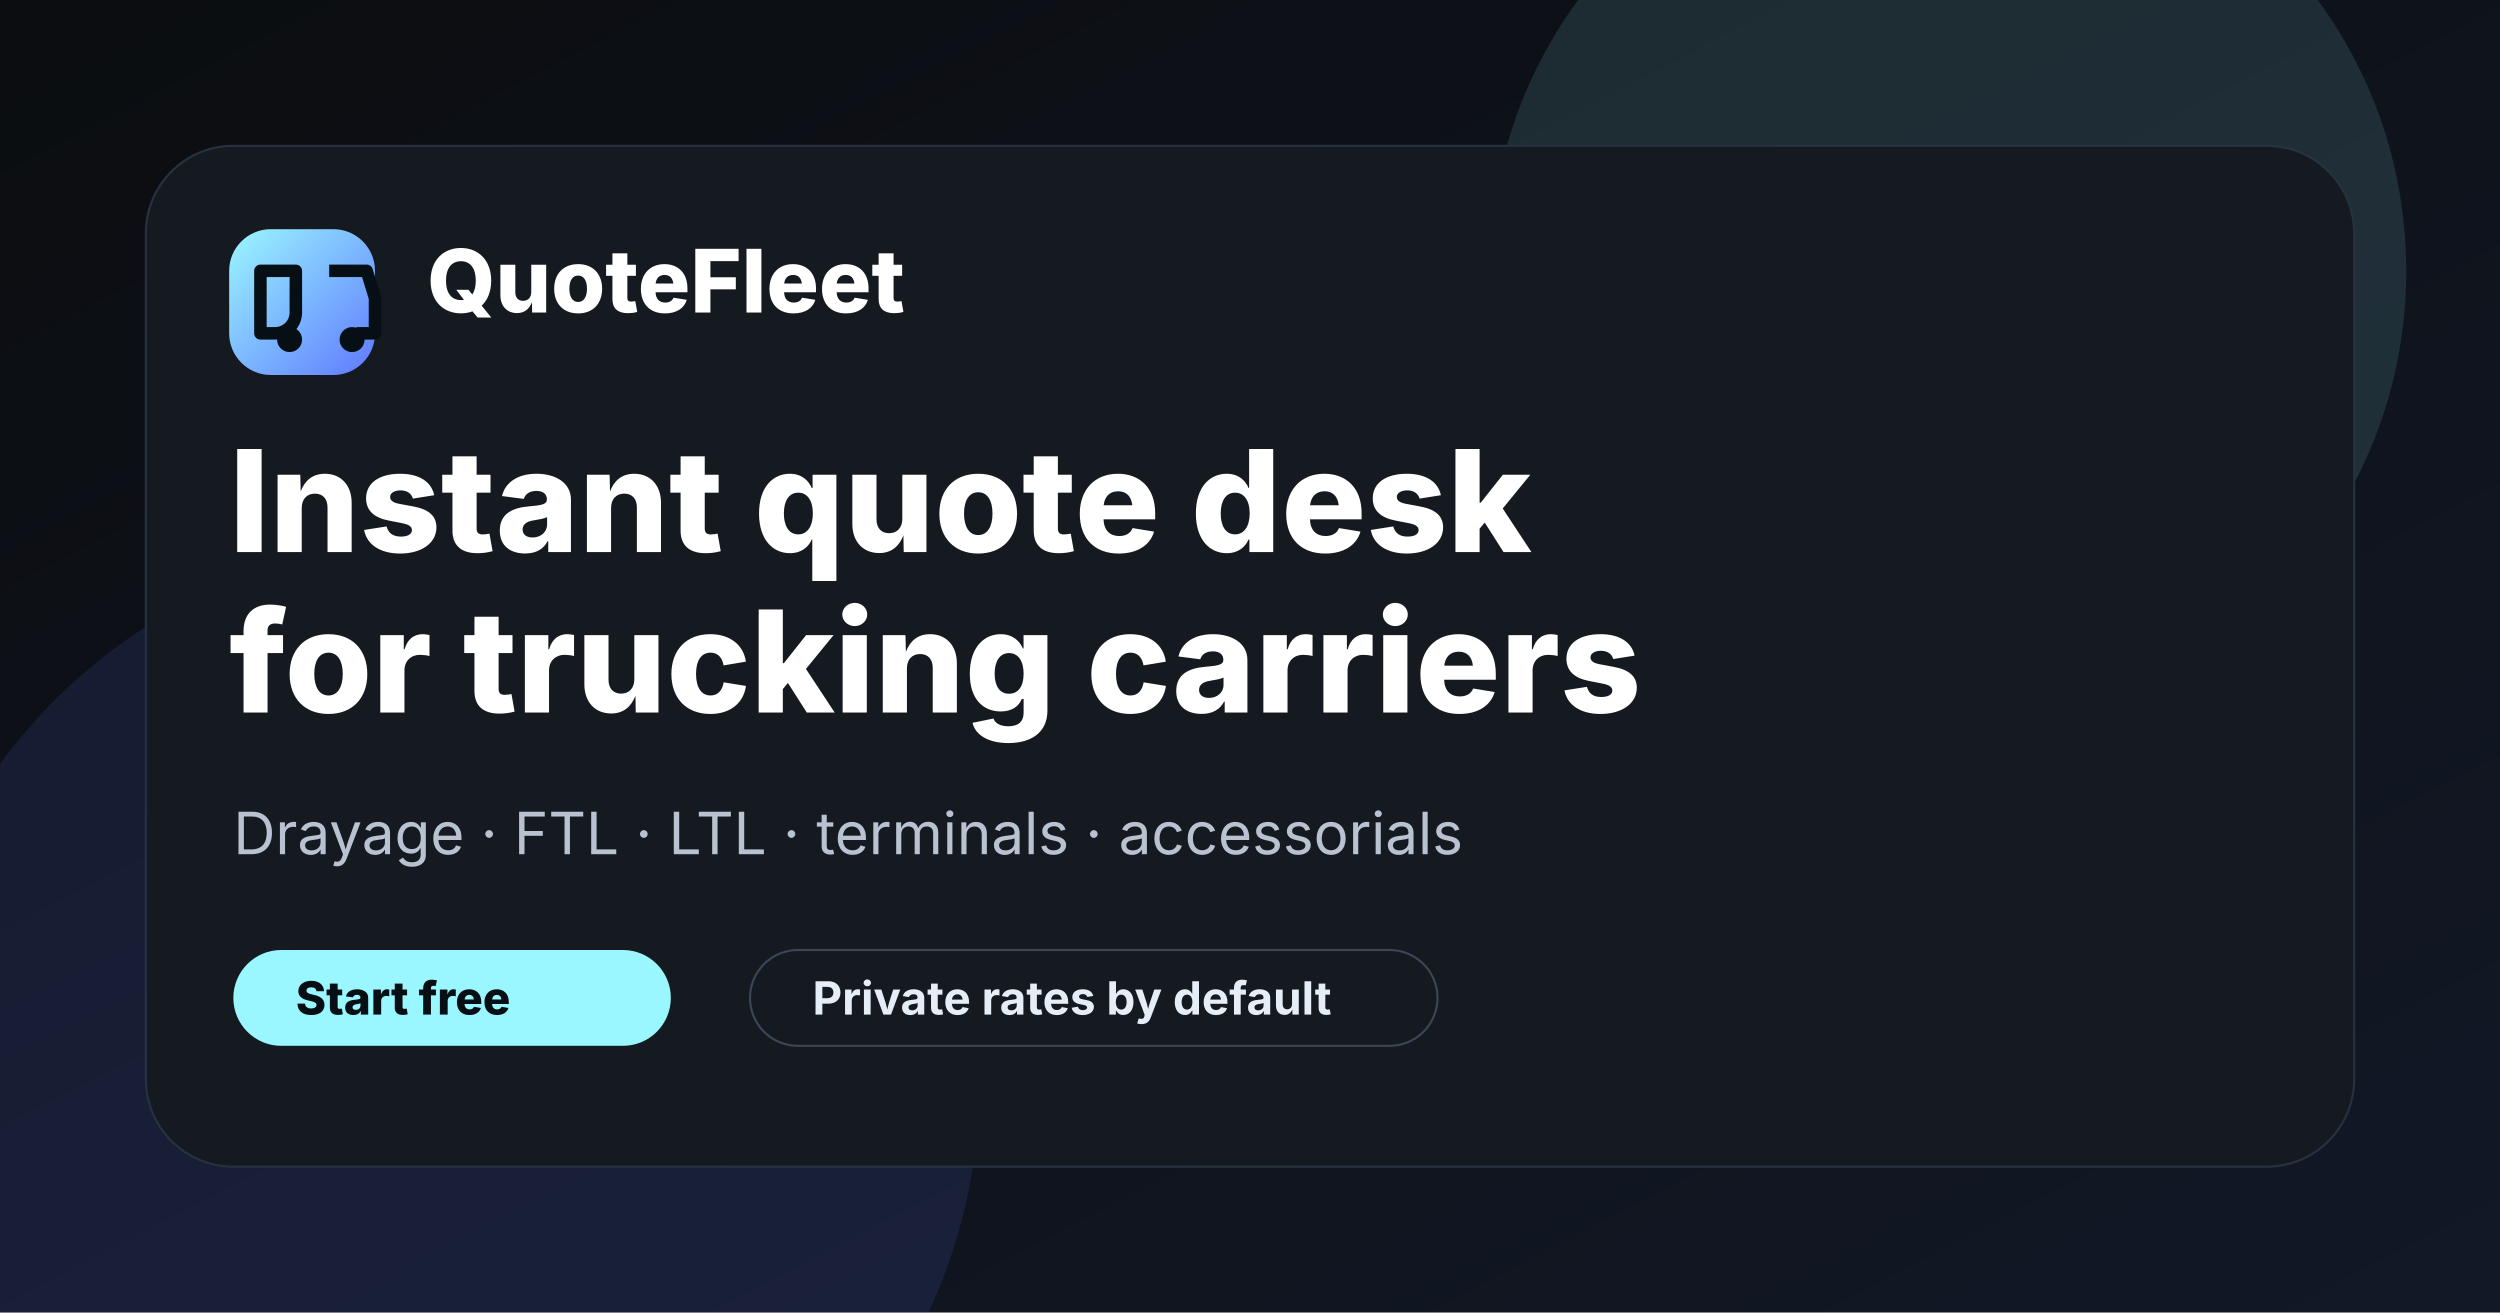
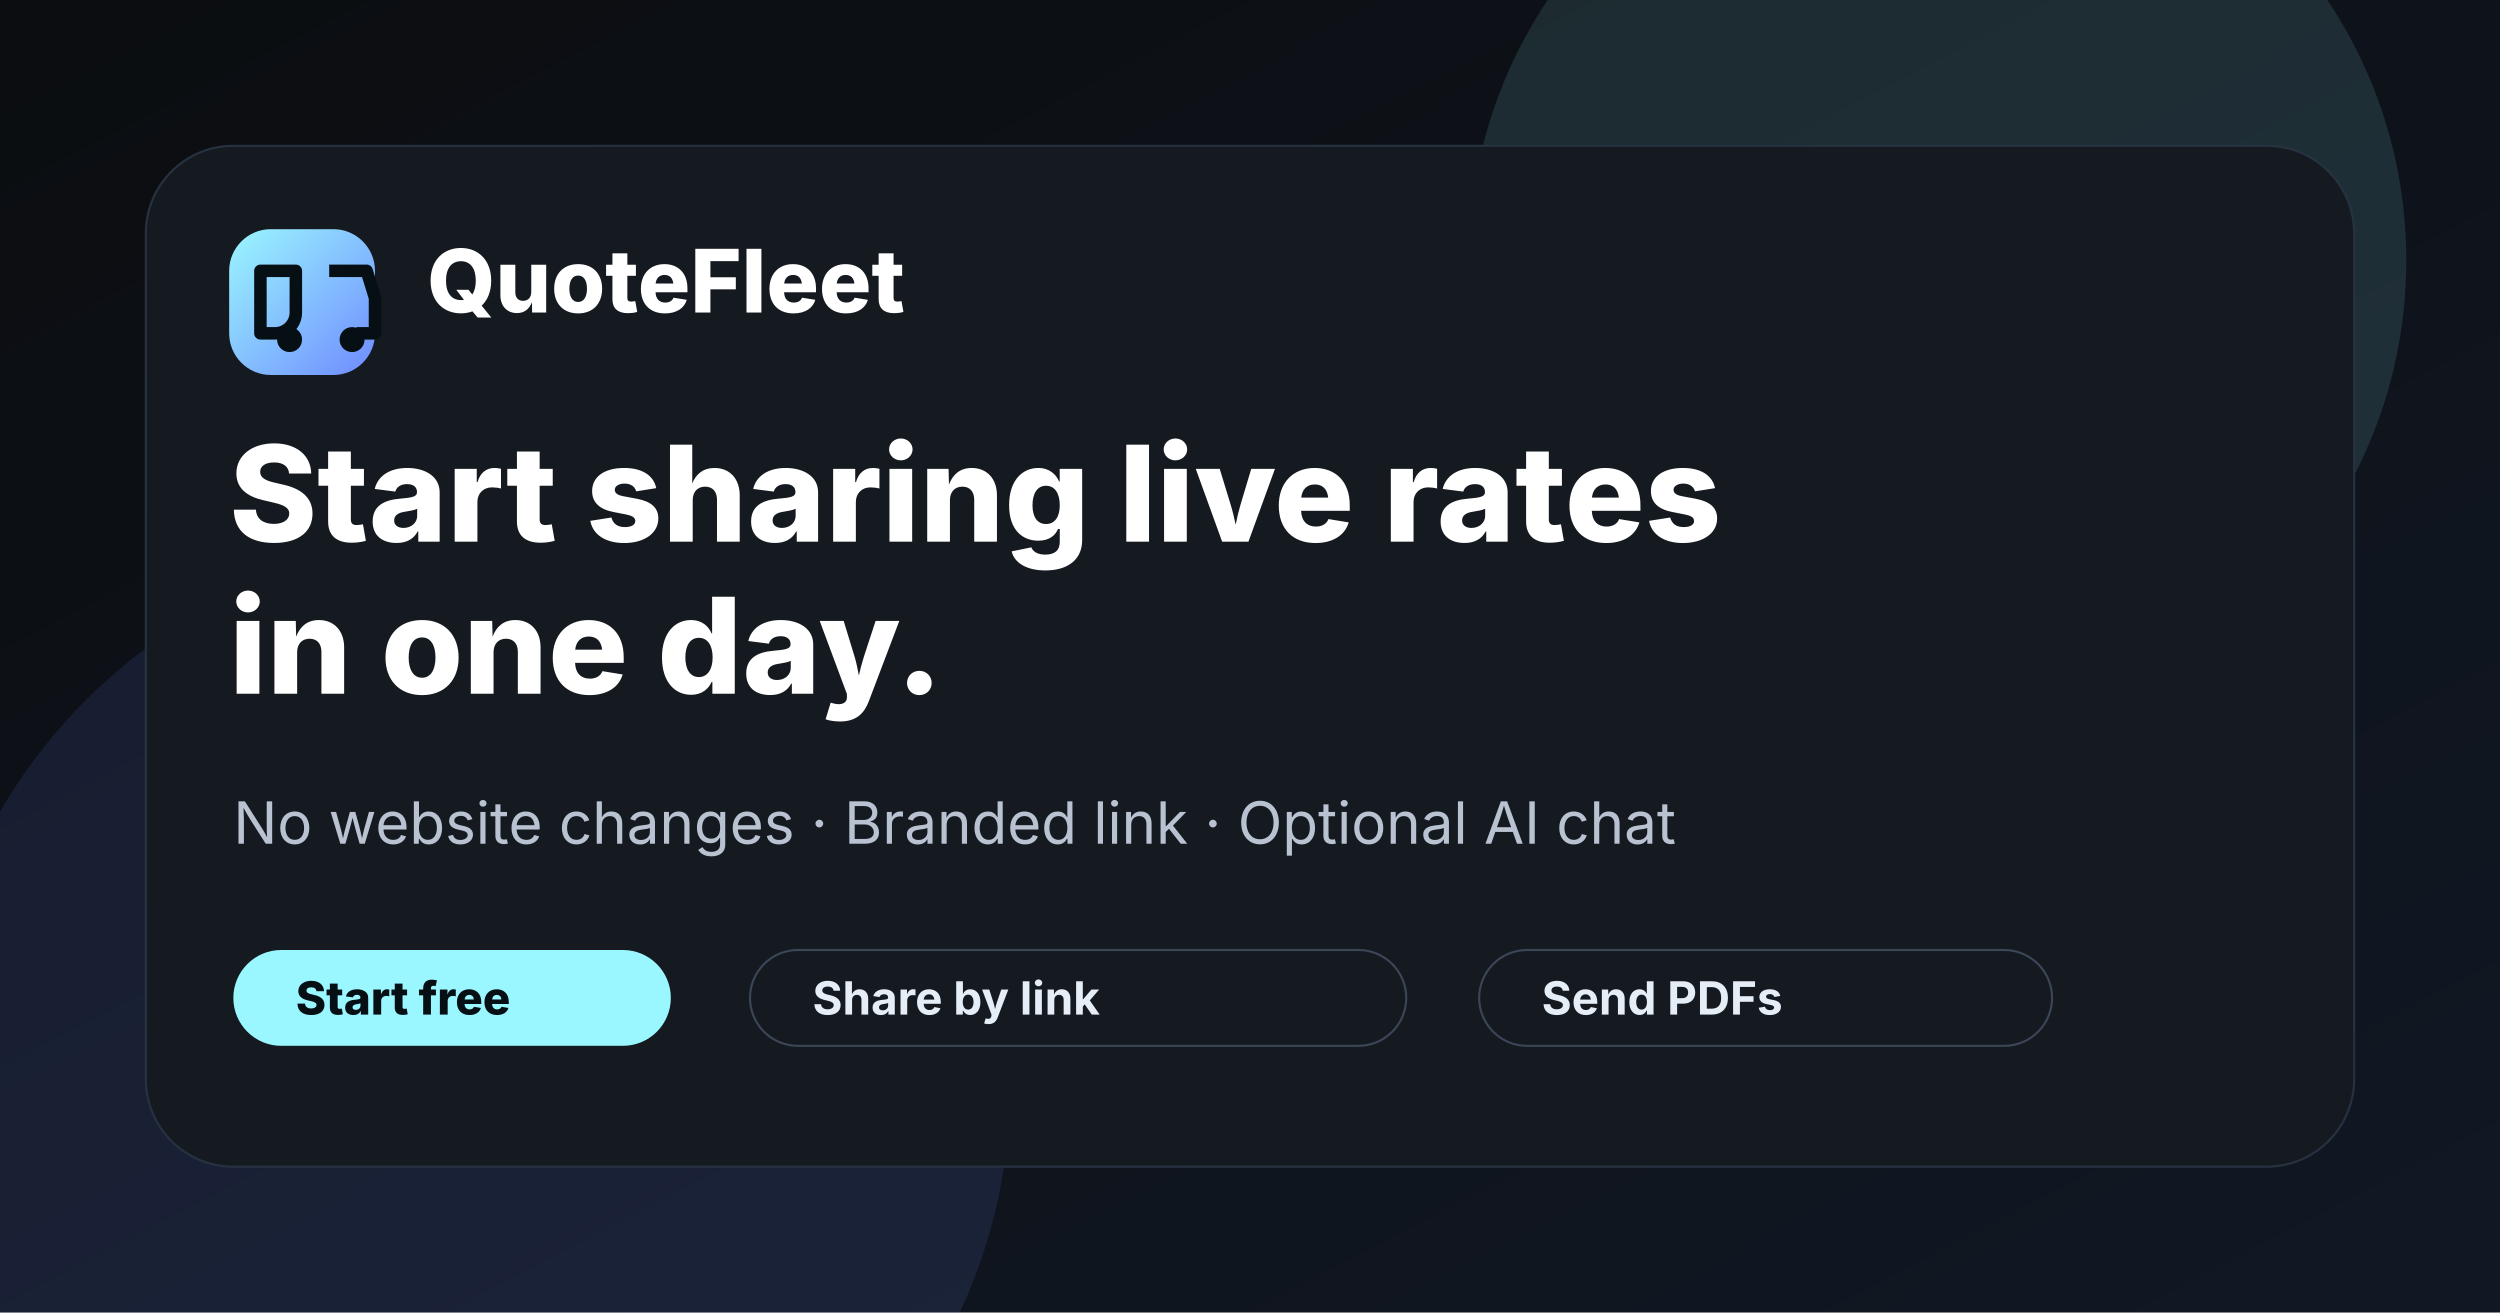
<svg xmlns="http://www.w3.org/2000/svg" width="1200" height="630" viewBox="0 0 1200 630" role="img" aria-label="QuoteFleet social preview">
  <defs>
    <linearGradient id="bg" x1="0" y1="0" x2="1" y2="1">
      <stop offset="0" stop-color="#0b0d10" />
-       <stop offset="1" stop-color="#121826" />
+       <stop offset="1" stop-color="#111824" />
    </linearGradient>
    <linearGradient id="accent" x1="0" y1="0" x2="1" y2="1">
      <stop offset="0" stop-color="#9bf7ff" />
-       <stop offset="1" stop-color="#5f79ff" />
+       <stop offset="1" stop-color="#6f8bff" />
    </linearGradient>
  </defs>
  <rect width="1200" height="630" fill="url(#bg)" />
-   <circle cx="935" cy="130" r="220" fill="#9bf7ff" opacity="0.12" />
-   <circle cx="210" cy="520" r="260" fill="#5f79ff" opacity="0.12" />
+   <circle cx="930" cy="125" r="225" fill="#9bf7ff" opacity="0.12" />
+   <circle cx="225" cy="520" r="260" fill="#6f8bff" opacity="0.12" />
  <rect x="70" y="70" width="1060" height="490" rx="42" fill="#151a21" stroke="#273241" />
  <g transform="translate(110 110)">
    <rect width="70" height="70" rx="20" fill="url(#accent)" />
    <path d="M15 50h7a10 10 0 0 0 10-10V20H15z" fill="none" stroke="#061014" stroke-width="6" stroke-linejoin="round" />
    <path d="M48 20h18l4 13v17h-9" fill="none" stroke="#061014" stroke-width="6" stroke-linejoin="round" />
    <circle cx="29" cy="53" r="6" fill="#061014" />
    <circle cx="59" cy="53" r="6" fill="#061014" />
  </g>
  <text x="205" y="150" fill="#ffffff" font-family="Inter, Arial, sans-serif" font-size="42" font-weight="800">QuoteFleet</text>
-   <text x="110" y="265" fill="#ffffff" font-family="Inter, Arial, sans-serif" font-size="68" font-weight="800">Instant quote desk</text>
-   <text x="110" y="342" fill="#ffffff" font-family="Inter, Arial, sans-serif" font-size="68" font-weight="800">for trucking carriers</text>
-   <text x="112" y="410" fill="#b8c2d1" font-family="Inter, Arial, sans-serif" font-size="28">Drayage · FTL · LTL · terminals · accessorials</text>
+   <text x="110" y="260" fill="#ffffff" font-family="Inter, Arial, sans-serif" font-size="64" font-weight="800">Start sharing live rates</text>
+   <text x="110" y="333" fill="#ffffff" font-family="Inter, Arial, sans-serif" font-size="64" font-weight="800">in one day.</text>
+   <text x="112" y="405" fill="#b8c2d1" font-family="Inter, Arial, sans-serif" font-size="28">No website changes · Branded link · Optional AI chat</text>
  <rect x="112" y="456" width="210" height="46" rx="23" fill="#9bf7ff" />
  <text x="142" y="487" fill="#061014" font-family="Inter, Arial, sans-serif" font-size="22" font-weight="800">Start free</text>
-   <rect x="360" y="456" width="330" height="46" rx="23" fill="none" stroke="#3b4657" />
-   <text x="390" y="487" fill="#e5edf7" font-family="Inter, Arial, sans-serif" font-size="22" font-weight="700">Private rates by default</text>
+   <rect x="360" y="456" width="315" height="46" rx="23" fill="none" stroke="#3b4657" />
+   <text x="390" y="487" fill="#e5edf7" font-family="Inter, Arial, sans-serif" font-size="22" font-weight="700">Share by link</text>
+   <rect x="710" y="456" width="275" height="46" rx="23" fill="none" stroke="#3b4657" />
+   <text x="740" y="487" fill="#e5edf7" font-family="Inter, Arial, sans-serif" font-size="22" font-weight="700">Send PDFs</text>
</svg>
